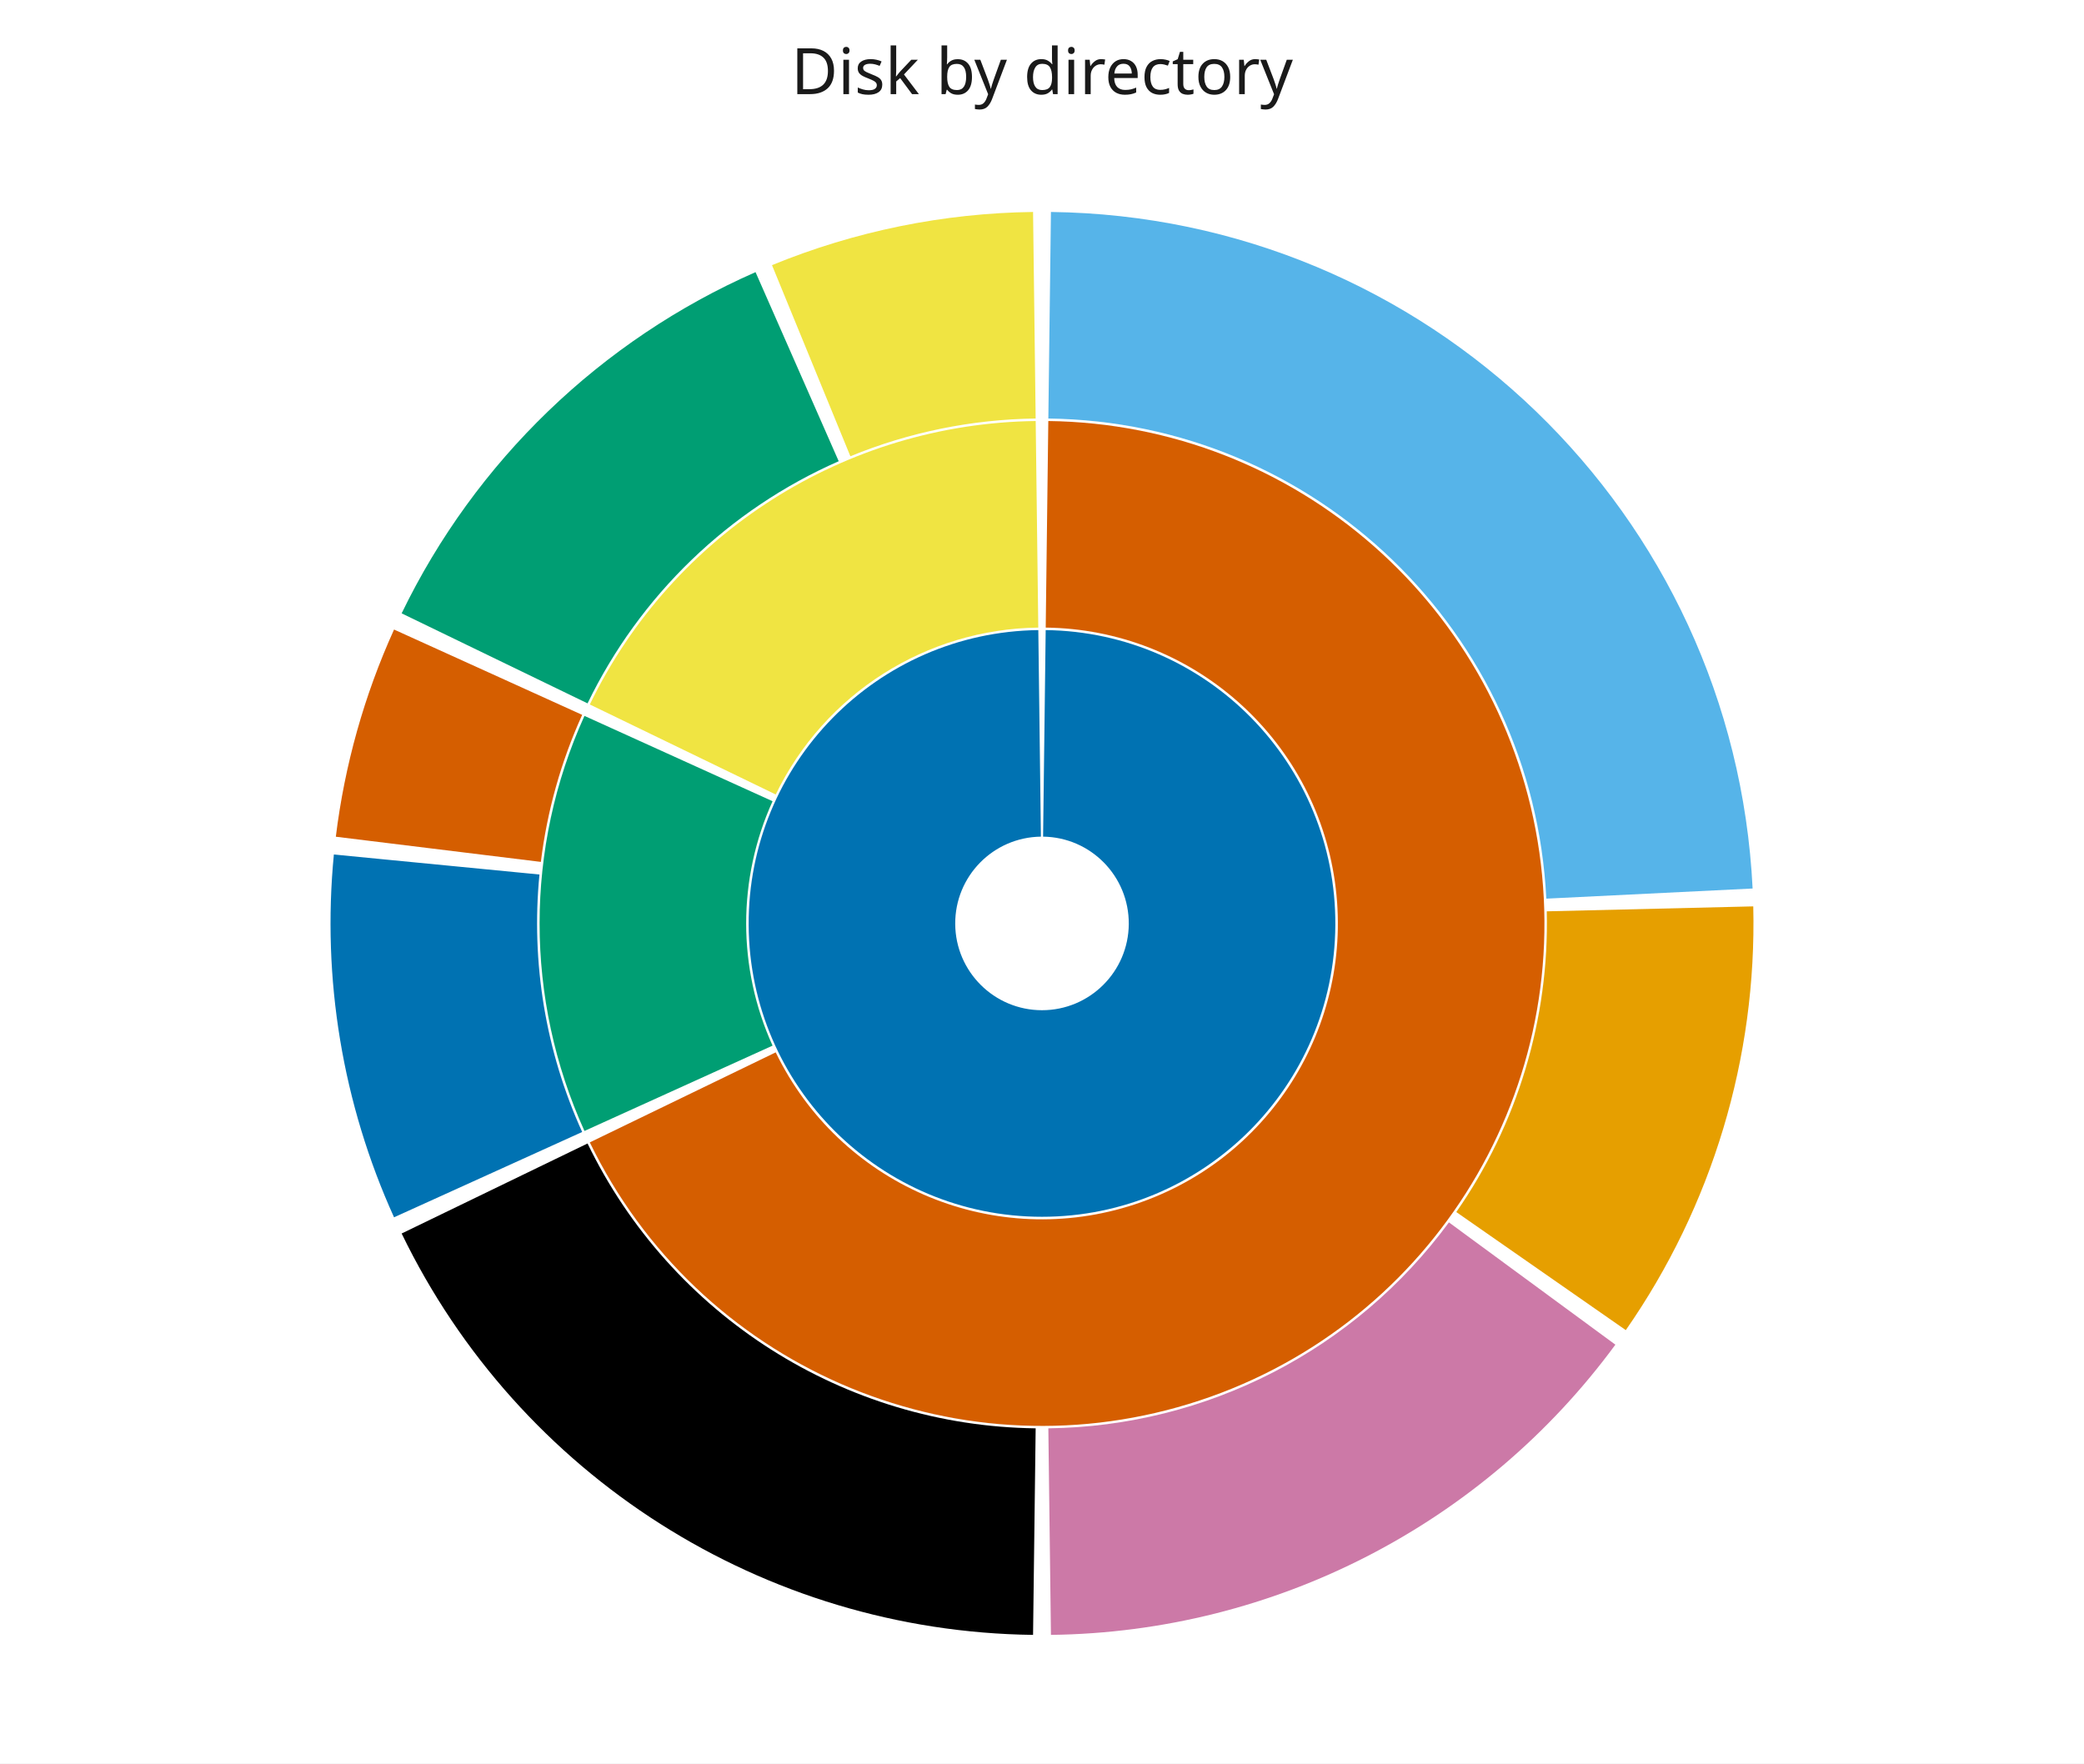
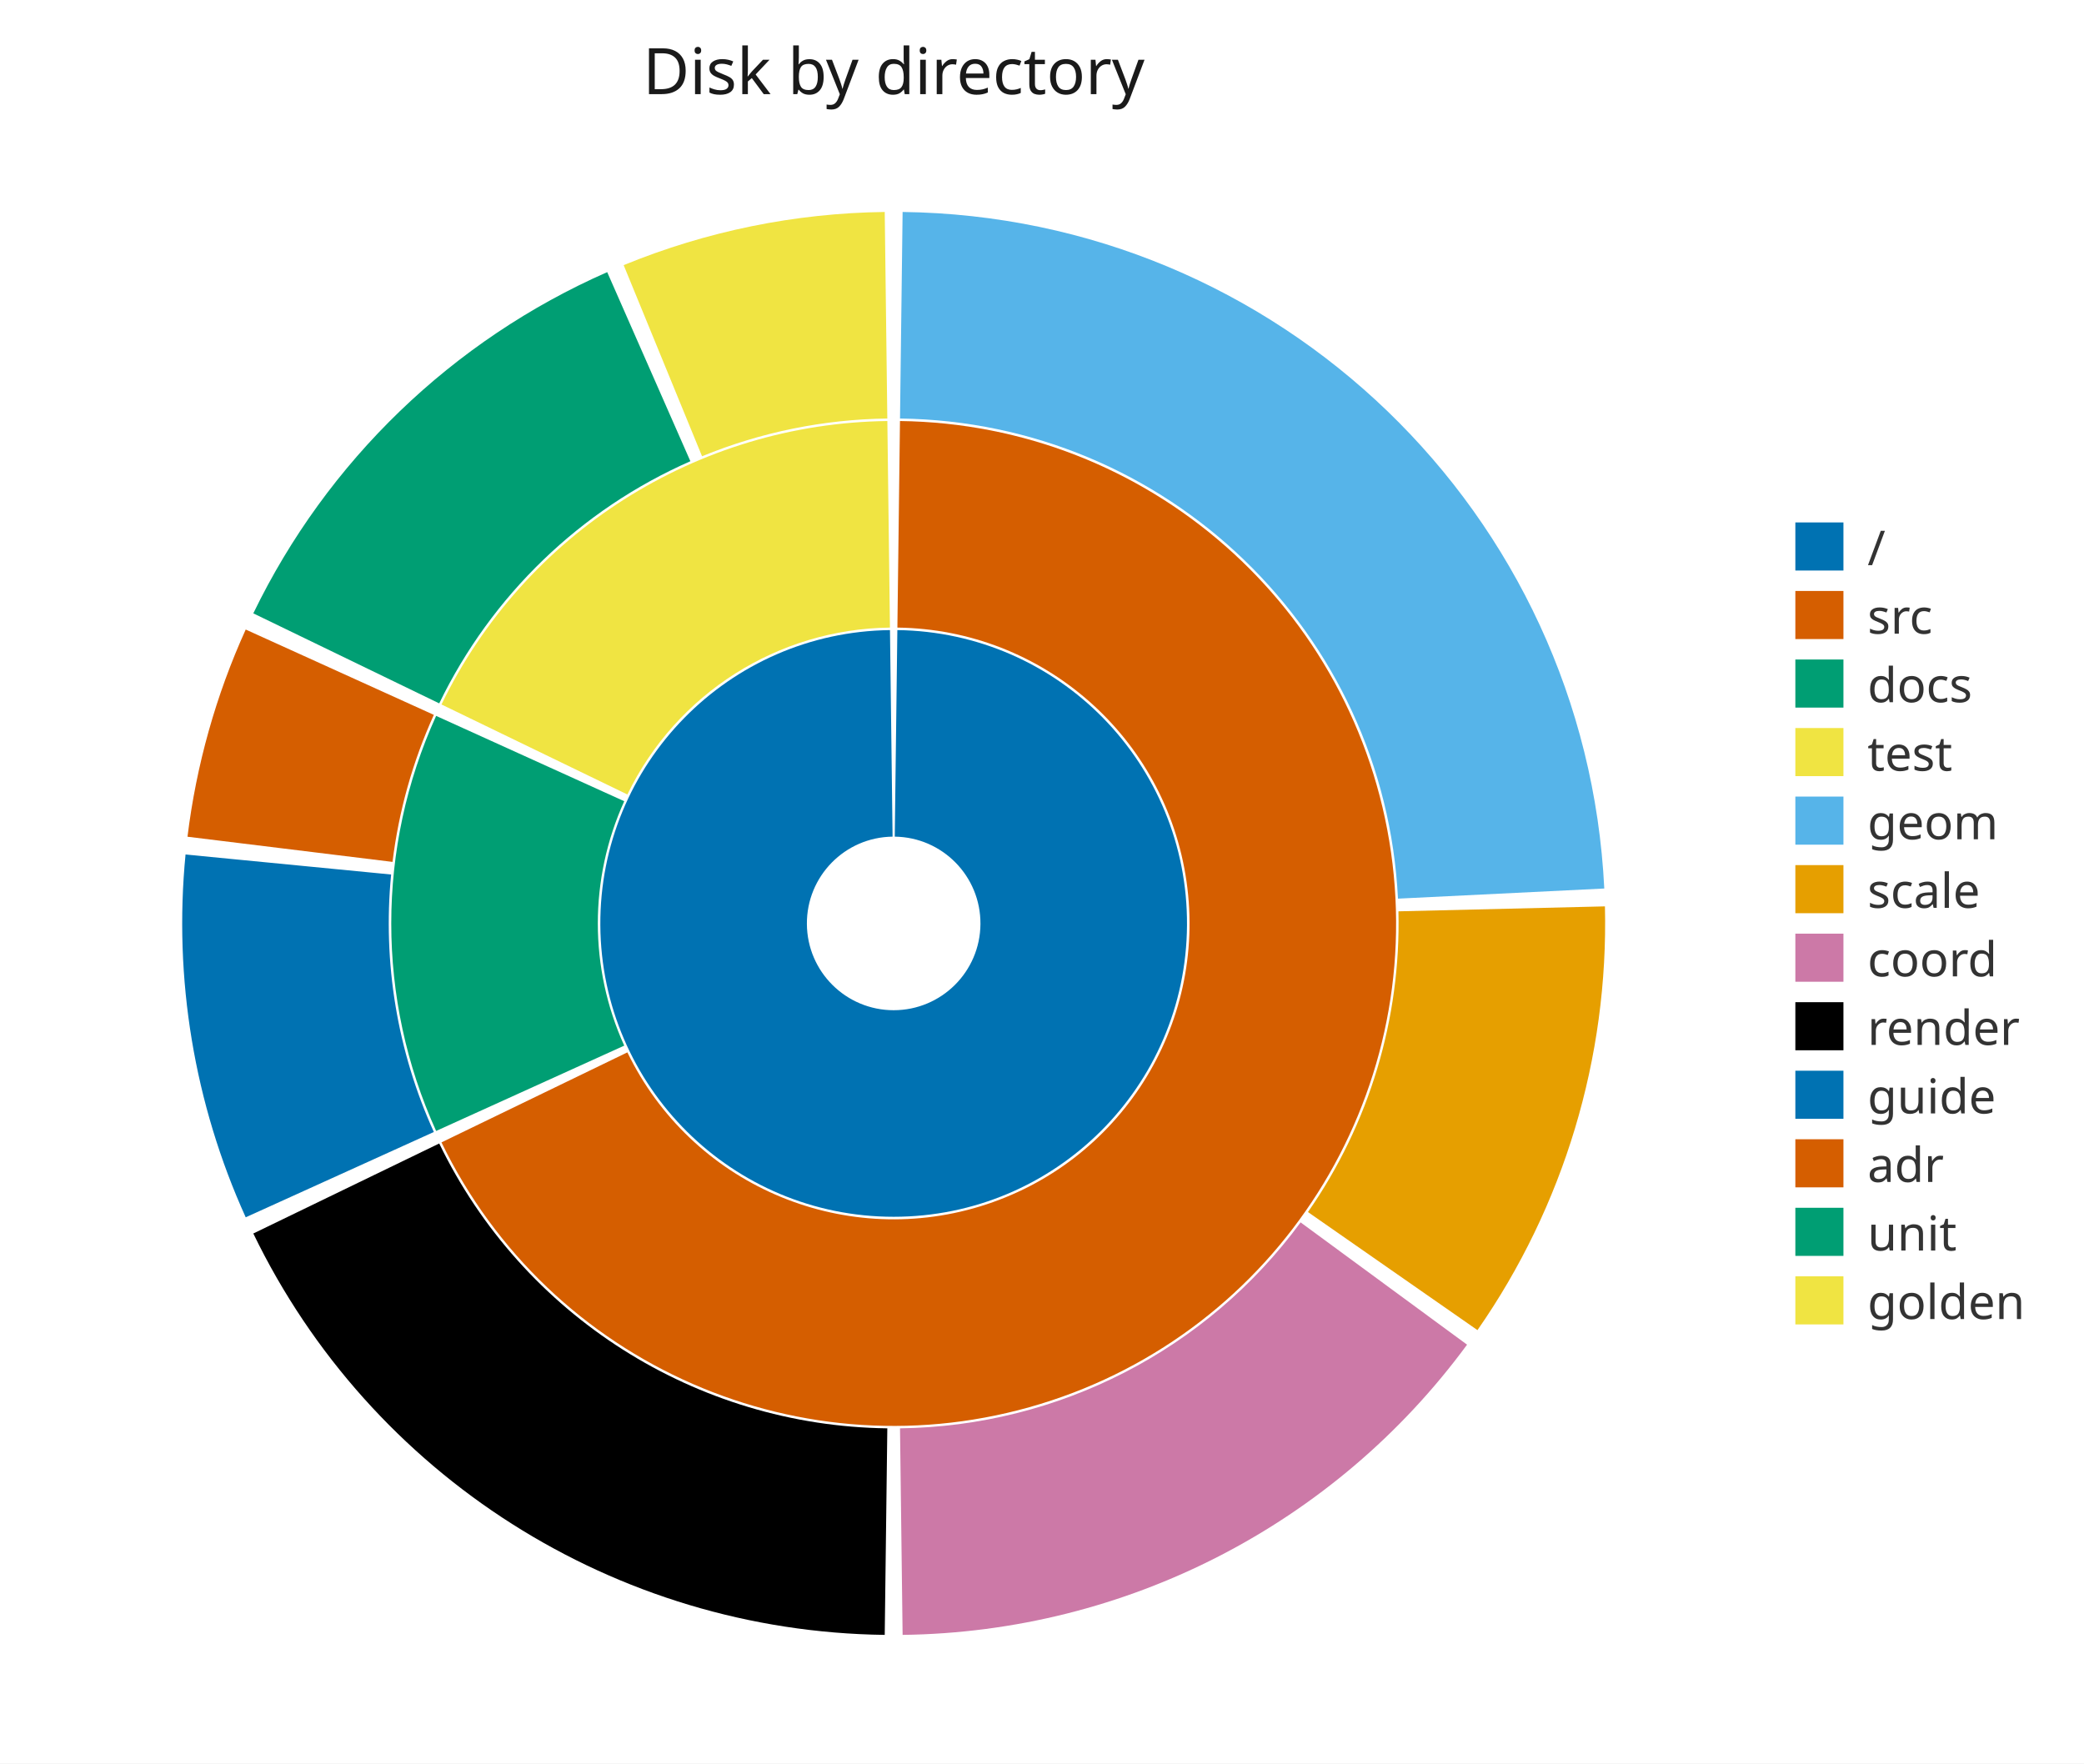
<svg xmlns="http://www.w3.org/2000/svg" width="520" height="440" viewBox="0 0 520 440" role="img" aria-labelledby="refract-title">
  <defs>
    <clipPath id="c1">
-       <path d="M260,52.56 C358.218,52.56 437.84,132.182 437.84,230.4 C437.84,328.618 358.218,408.24 260,408.24 C161.782,408.24 82.16,328.618 82.16,230.4 C82.16,132.182 161.782,52.56 260,52.56 Z" />
+       <path d="M222.988,52.56 C321.206,52.56 400.828,132.182 400.828,230.4 C400.828,328.618 321.206,408.24 222.988,408.24 C124.77,408.24 45.148,328.618 45.148,230.4 C45.148,132.182 124.77,52.56 222.988,52.56 Z" />
    </clipPath>
  </defs>
  <path d="M0,0 L520,0 L520,440 L0,440 Z" fill="#ffffff" />
-   <text x="260" y="23.488" font-family="sans-serif" font-size="16" text-anchor="middle" fill="#1a1a1a">Disk by directory</text>
+   <text x="222.988" y="23.488" font-family="sans-serif" font-size="16" text-anchor="middle" fill="#1a1a1a">Disk by directory</text>
  <g clip-path="url(#c1)">
-     <path d="M260.92,157.212 C301.161,157.717 333.446,190.616 333.193,230.86 C332.94,271.104 300.245,303.594 260,303.594 C219.755,303.594 187.06,271.104 186.807,230.86 C186.554,190.616 218.839,157.717 259.08,157.212 L259.728,208.748 C247.823,208.898 238.272,218.63 238.347,230.536 C238.421,242.442 248.094,252.054 260,252.054 C271.906,252.054 281.579,242.442 281.653,230.536 C281.728,218.63 272.177,208.898 260.272,208.748 Z M98.324,303.727 C85.472,275.389 80.294,244.172 83.308,213.203 L134.606,218.195 C132.467,240.174 136.142,262.328 145.263,282.438 Z" fill="#0072b2" />
-     <path d="M261.575,105.049 C323.357,105.826 375.36,151.502 384.1,212.667 C392.84,273.832 355.711,332.245 296.619,350.293 C237.527,368.341 174.097,340.643 147.17,285.032 L193.559,262.571 C209.415,295.318 246.767,311.629 281.563,301.001 C316.36,290.373 338.225,255.976 333.078,219.958 C327.931,183.94 297.309,157.043 260.928,156.586 Z M83.796,208.768 C85.99,190.899 90.888,173.468 98.324,157.073 L145.263,178.362 C139.986,189.997 136.509,202.367 134.952,215.048 Z" fill="#d55e00" />
-     <path d="M145.833,282.18 C130.908,249.273 130.908,211.527 145.833,178.62 L192.771,199.909 C183.983,219.286 183.983,241.514 192.771,260.891 Z M100.218,153.034 C118.602,115.065 149.906,84.884 188.521,67.899 L209.273,115.077 C181.869,127.131 159.654,148.55 146.607,175.495 Z" fill="#009e73" />
-     <path d="M147.17,175.768 C167.866,133.025 210.938,105.646 258.425,105.049 L259.072,156.586 C231.11,156.937 205.746,173.059 193.559,198.229 Z M192.627,66.154 C213.312,57.669 235.413,53.168 257.769,52.887 L258.417,104.423 C242.552,104.623 226.867,107.817 212.187,113.839 Z" fill="#f0e442" />
-     <path d="M262.231,52.887 C356.021,54.066 432.71,128.003 437.313,221.688 L385.835,224.217 C382.568,157.732 328.144,105.26 261.583,104.423 Z" fill="#56b4e9" />
-     <path d="M437.476,226.146 C438.38,263.874 427.238,300.908 405.668,331.873 L363.377,302.413 C378.685,280.438 386.592,254.155 385.95,227.381 Z" fill="#e69f00" />
-     <path d="M403.071,335.502 C370.088,380.402 317.939,407.213 262.231,407.913 L261.583,356.377 C301.118,355.88 338.127,336.852 361.534,304.988 Z" fill="#cc79a7" />
-     <path d="M257.769,407.913 C190.522,407.068 129.527,368.296 100.218,307.766 L146.607,285.305 C167.406,328.262 210.693,355.777 258.417,356.377 Z" fill="#000000" />
+     <path d="M223.908,157.212 C264.149,157.717 296.434,190.616 296.181,230.86 C295.928,271.104 263.233,303.594 222.988,303.594 C182.743,303.594 150.048,271.104 149.795,230.86 C149.542,190.616 181.827,157.717 222.068,157.212 L222.716,208.748 C210.811,208.898 201.26,218.63 201.335,230.536 C201.409,242.442 211.082,252.054 222.988,252.054 C234.894,252.054 244.567,242.442 244.641,230.536 C244.716,218.63 235.165,208.898 223.26,208.748 Z M61.312,303.727 C48.46,275.389 43.282,244.172 46.296,213.203 L97.594,218.195 C95.455,240.174 99.13,262.328 108.251,282.438 Z" fill="#0072b2" />
+     <path d="M224.563,105.049 C286.345,105.826 338.348,151.502 347.088,212.667 C355.828,273.832 318.699,332.245 259.607,350.293 C200.515,368.341 137.085,340.643 110.158,285.032 L156.547,262.571 C172.403,295.318 209.755,311.629 244.551,301.001 C279.348,290.373 301.213,255.976 296.066,219.958 C290.919,183.94 260.297,157.043 223.916,156.586 Z M46.784,208.768 C48.978,190.899 53.876,173.468 61.312,157.073 L108.251,178.362 C102.974,189.997 99.497,202.367 97.94,215.048 Z" fill="#d55e00" />
+     <path d="M108.821,282.18 C93.896,249.273 93.896,211.527 108.821,178.62 L155.759,199.909 C146.971,219.286 146.971,241.514 155.759,260.891 Z M63.206,153.034 C81.59,115.065 112.894,84.884 151.509,67.899 L172.261,115.077 C144.857,127.131 122.642,148.55 109.595,175.495 Z" fill="#009e73" />
+     <path d="M110.158,175.768 C130.854,133.025 173.926,105.646 221.413,105.049 L222.06,156.586 C194.098,156.937 168.734,173.059 156.547,198.229 Z M155.615,66.154 C176.3,57.669 198.401,53.168 220.757,52.887 L221.405,104.423 C205.54,104.623 189.855,107.817 175.175,113.839 Z" fill="#f0e442" />
+     <path d="M225.219,52.887 C319.009,54.066 395.698,128.003 400.301,221.688 L348.823,224.217 C345.556,157.732 291.132,105.26 224.571,104.423 Z" fill="#56b4e9" />
+     <path d="M400.464,226.146 C401.368,263.874 390.226,300.908 368.656,331.873 L326.365,302.413 C341.673,280.438 349.58,254.155 348.938,227.381 Z" fill="#e69f00" />
+     <path d="M366.06,335.502 C333.076,380.402 280.927,407.213 225.219,407.913 L224.571,356.377 C264.106,355.88 301.115,336.852 324.522,304.988 Z" fill="#cc79a7" />
+     <path d="M220.757,407.913 C153.51,407.068 92.515,368.296 63.206,307.766 L109.595,285.305 C130.394,328.262 173.681,355.777 221.405,356.377 Z" fill="#000000" />
  </g>
+   <path d="M447.976,130.35 L459.976,130.35 L459.976,142.35 L447.976,142.35 Z" fill="#0072b2" />
+   <text x="465.976" y="136.35" font-family="sans-serif" font-size="12" dominant-baseline="central" fill="#333333">/</text>
+   <path d="M447.976,147.45 L459.976,147.45 L459.976,159.45 L447.976,159.45 Z" fill="#d55e00" />
+   <text x="465.976" y="153.45" font-family="sans-serif" font-size="12" dominant-baseline="central" fill="#333333">src</text>
+   <path d="M447.976,164.55 L459.976,164.55 L459.976,176.55 L447.976,176.55 Z" fill="#009e73" />
+   <text x="465.976" y="170.55" font-family="sans-serif" font-size="12" dominant-baseline="central" fill="#333333">docs</text>
+   <path d="M447.976,181.65 L459.976,181.65 L459.976,193.65 L447.976,193.65 Z" fill="#f0e442" />
+   <text x="465.976" y="187.65" font-family="sans-serif" font-size="12" dominant-baseline="central" fill="#333333">test</text>
+   <path d="M447.976,198.75 L459.976,198.75 L459.976,210.75 L447.976,210.75 Z" fill="#56b4e9" />
+   <text x="465.976" y="204.75" font-family="sans-serif" font-size="12" dominant-baseline="central" fill="#333333">geom</text>
+   <path d="M447.976,215.85 L459.976,215.85 L459.976,227.85 L447.976,227.85 Z" fill="#e69f00" />
+   <text x="465.976" y="221.85" font-family="sans-serif" font-size="12" dominant-baseline="central" fill="#333333">scale</text>
+   <path d="M447.976,232.95 L459.976,232.95 L459.976,244.95 L447.976,244.95 Z" fill="#cc79a7" />
+   <text x="465.976" y="238.95" font-family="sans-serif" font-size="12" dominant-baseline="central" fill="#333333">coord</text>
+   <path d="M447.976,250.05 L459.976,250.05 L459.976,262.05 L447.976,262.05 Z" fill="#000000" />
+   <text x="465.976" y="256.05" font-family="sans-serif" font-size="12" dominant-baseline="central" fill="#333333">render</text>
+   <path d="M447.976,267.15 L459.976,267.15 L459.976,279.15 L447.976,279.15 Z" fill="#0072b2" />
+   <text x="465.976" y="273.15" font-family="sans-serif" font-size="12" dominant-baseline="central" fill="#333333">guide</text>
+   <path d="M447.976,284.25 L459.976,284.25 L459.976,296.25 L447.976,296.25 Z" fill="#d55e00" />
+   <text x="465.976" y="290.25" font-family="sans-serif" font-size="12" dominant-baseline="central" fill="#333333">adr</text>
+   <path d="M447.976,301.35 L459.976,301.35 L459.976,313.35 L447.976,313.35 Z" fill="#009e73" />
+   <text x="465.976" y="307.35" font-family="sans-serif" font-size="12" dominant-baseline="central" fill="#333333">unit</text>
+   <path d="M447.976,318.45 L459.976,318.45 L459.976,330.45 L447.976,330.45 Z" fill="#f0e442" />
+   <text x="465.976" y="324.45" font-family="sans-serif" font-size="12" dominant-baseline="central" fill="#333333">golden</text>
</svg>
